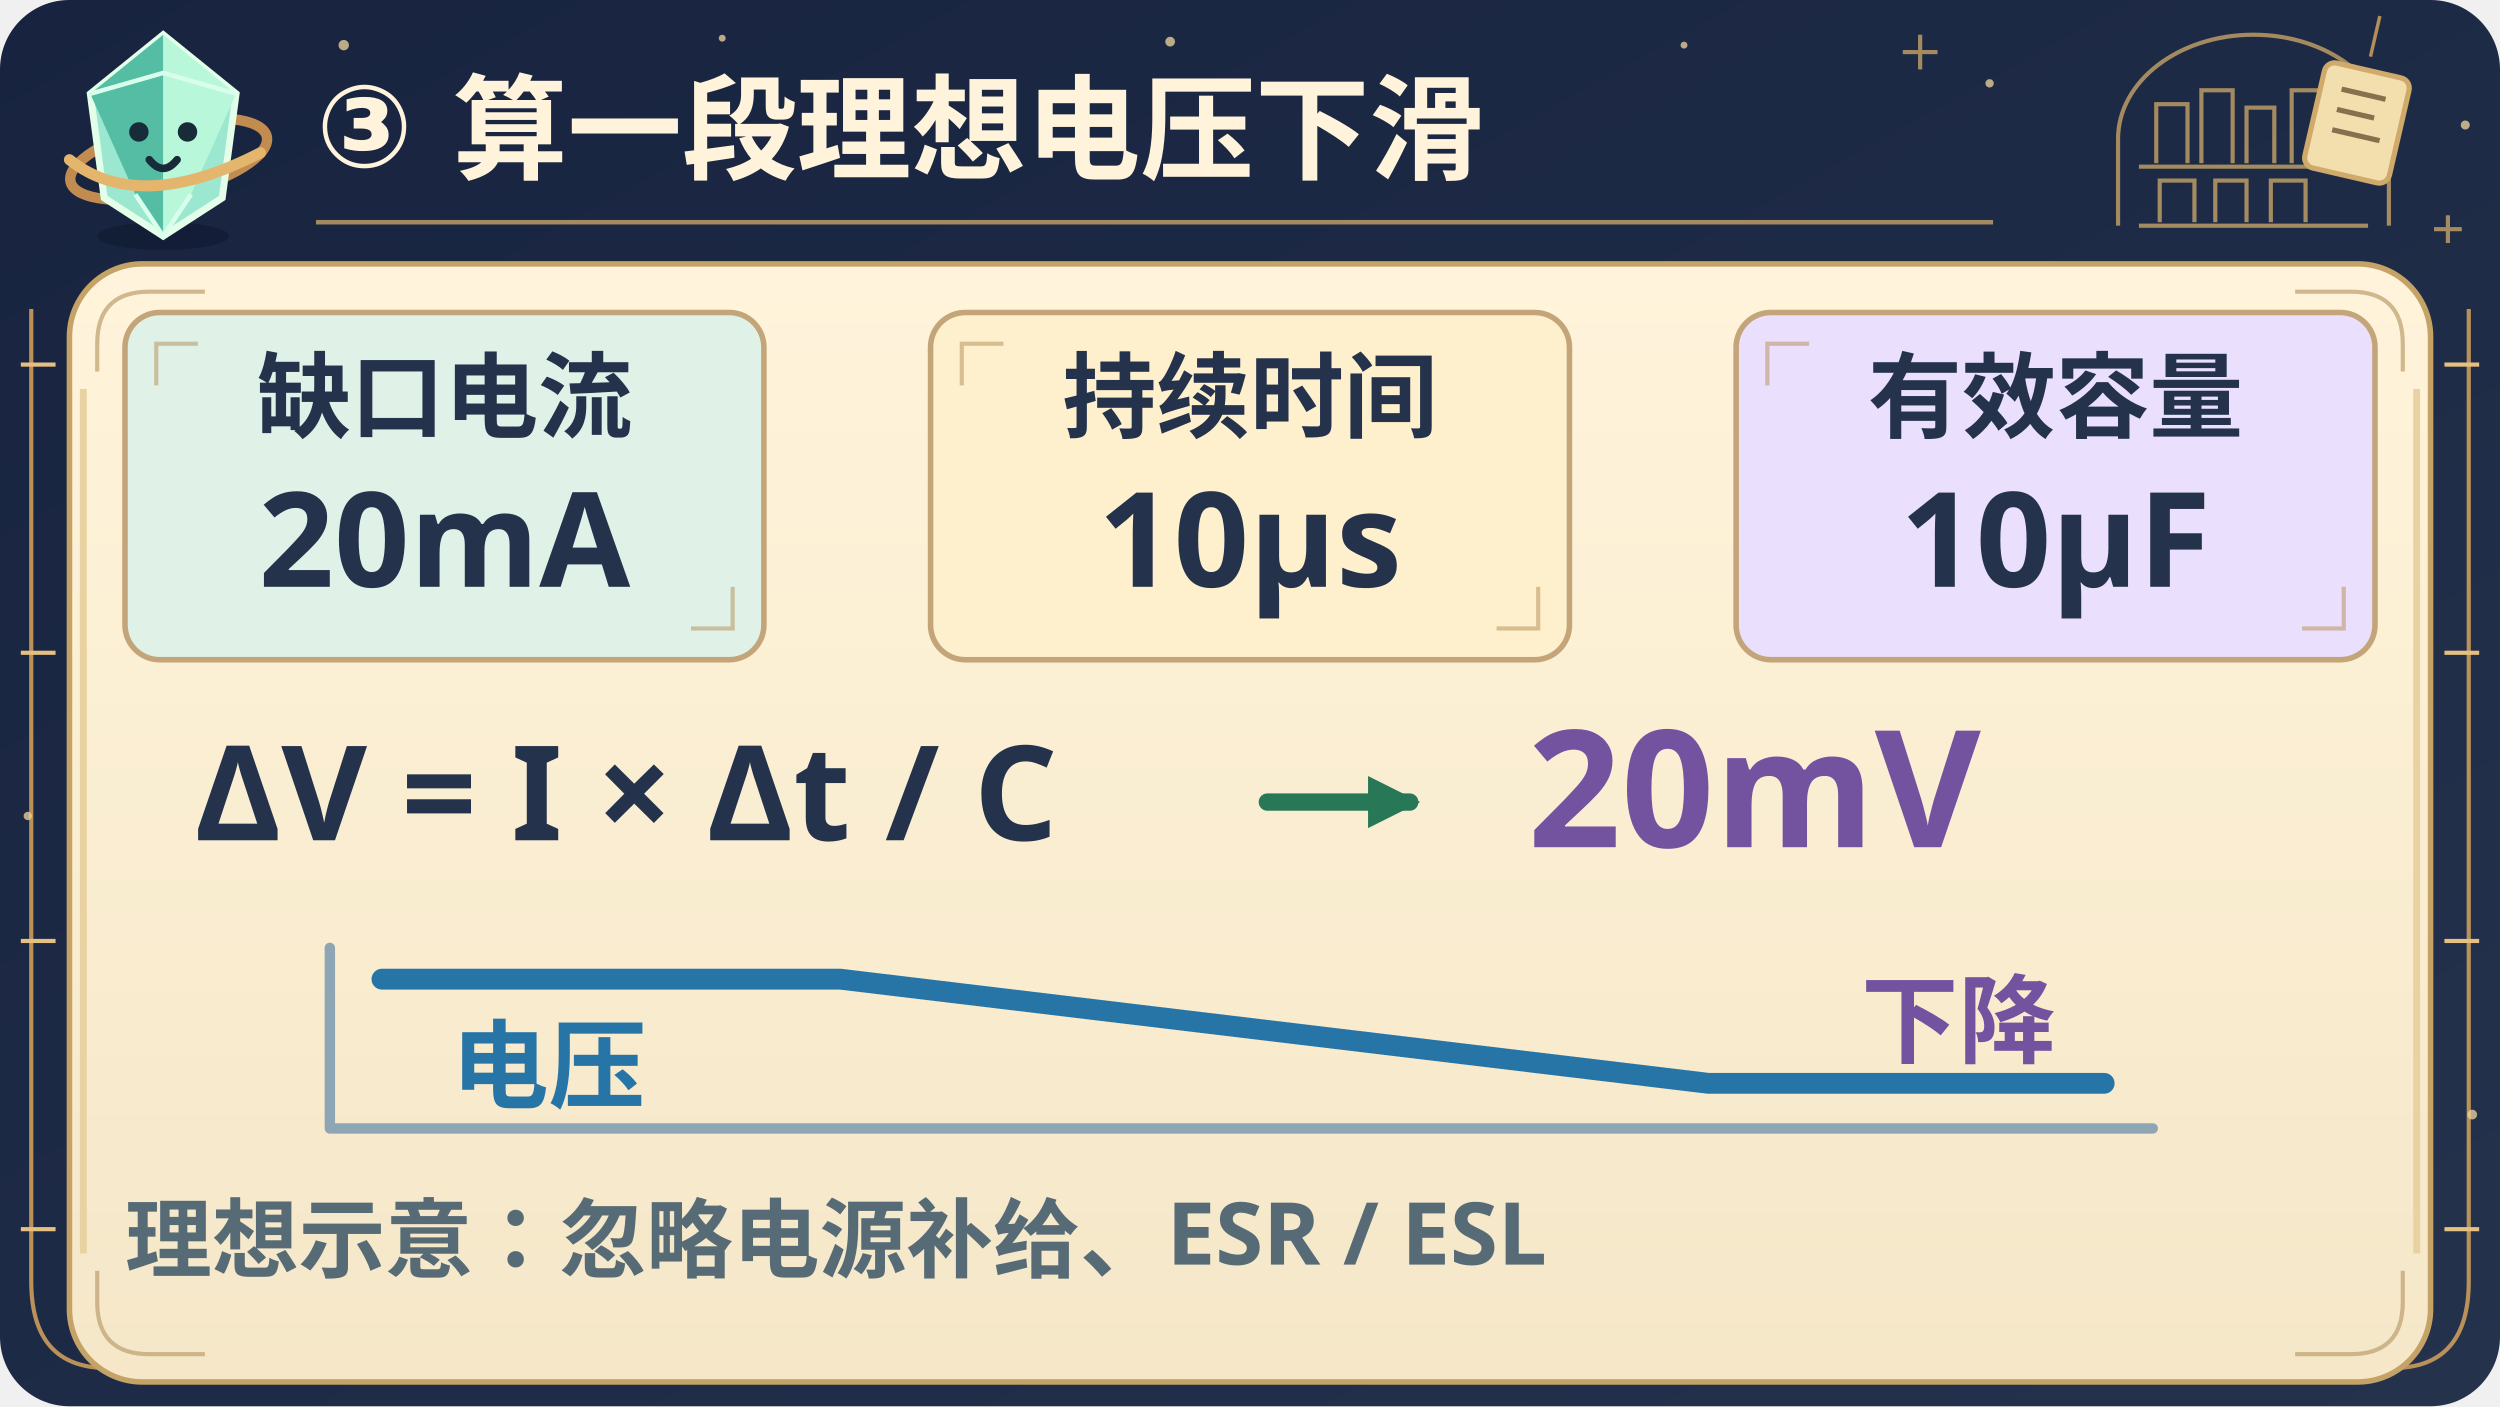
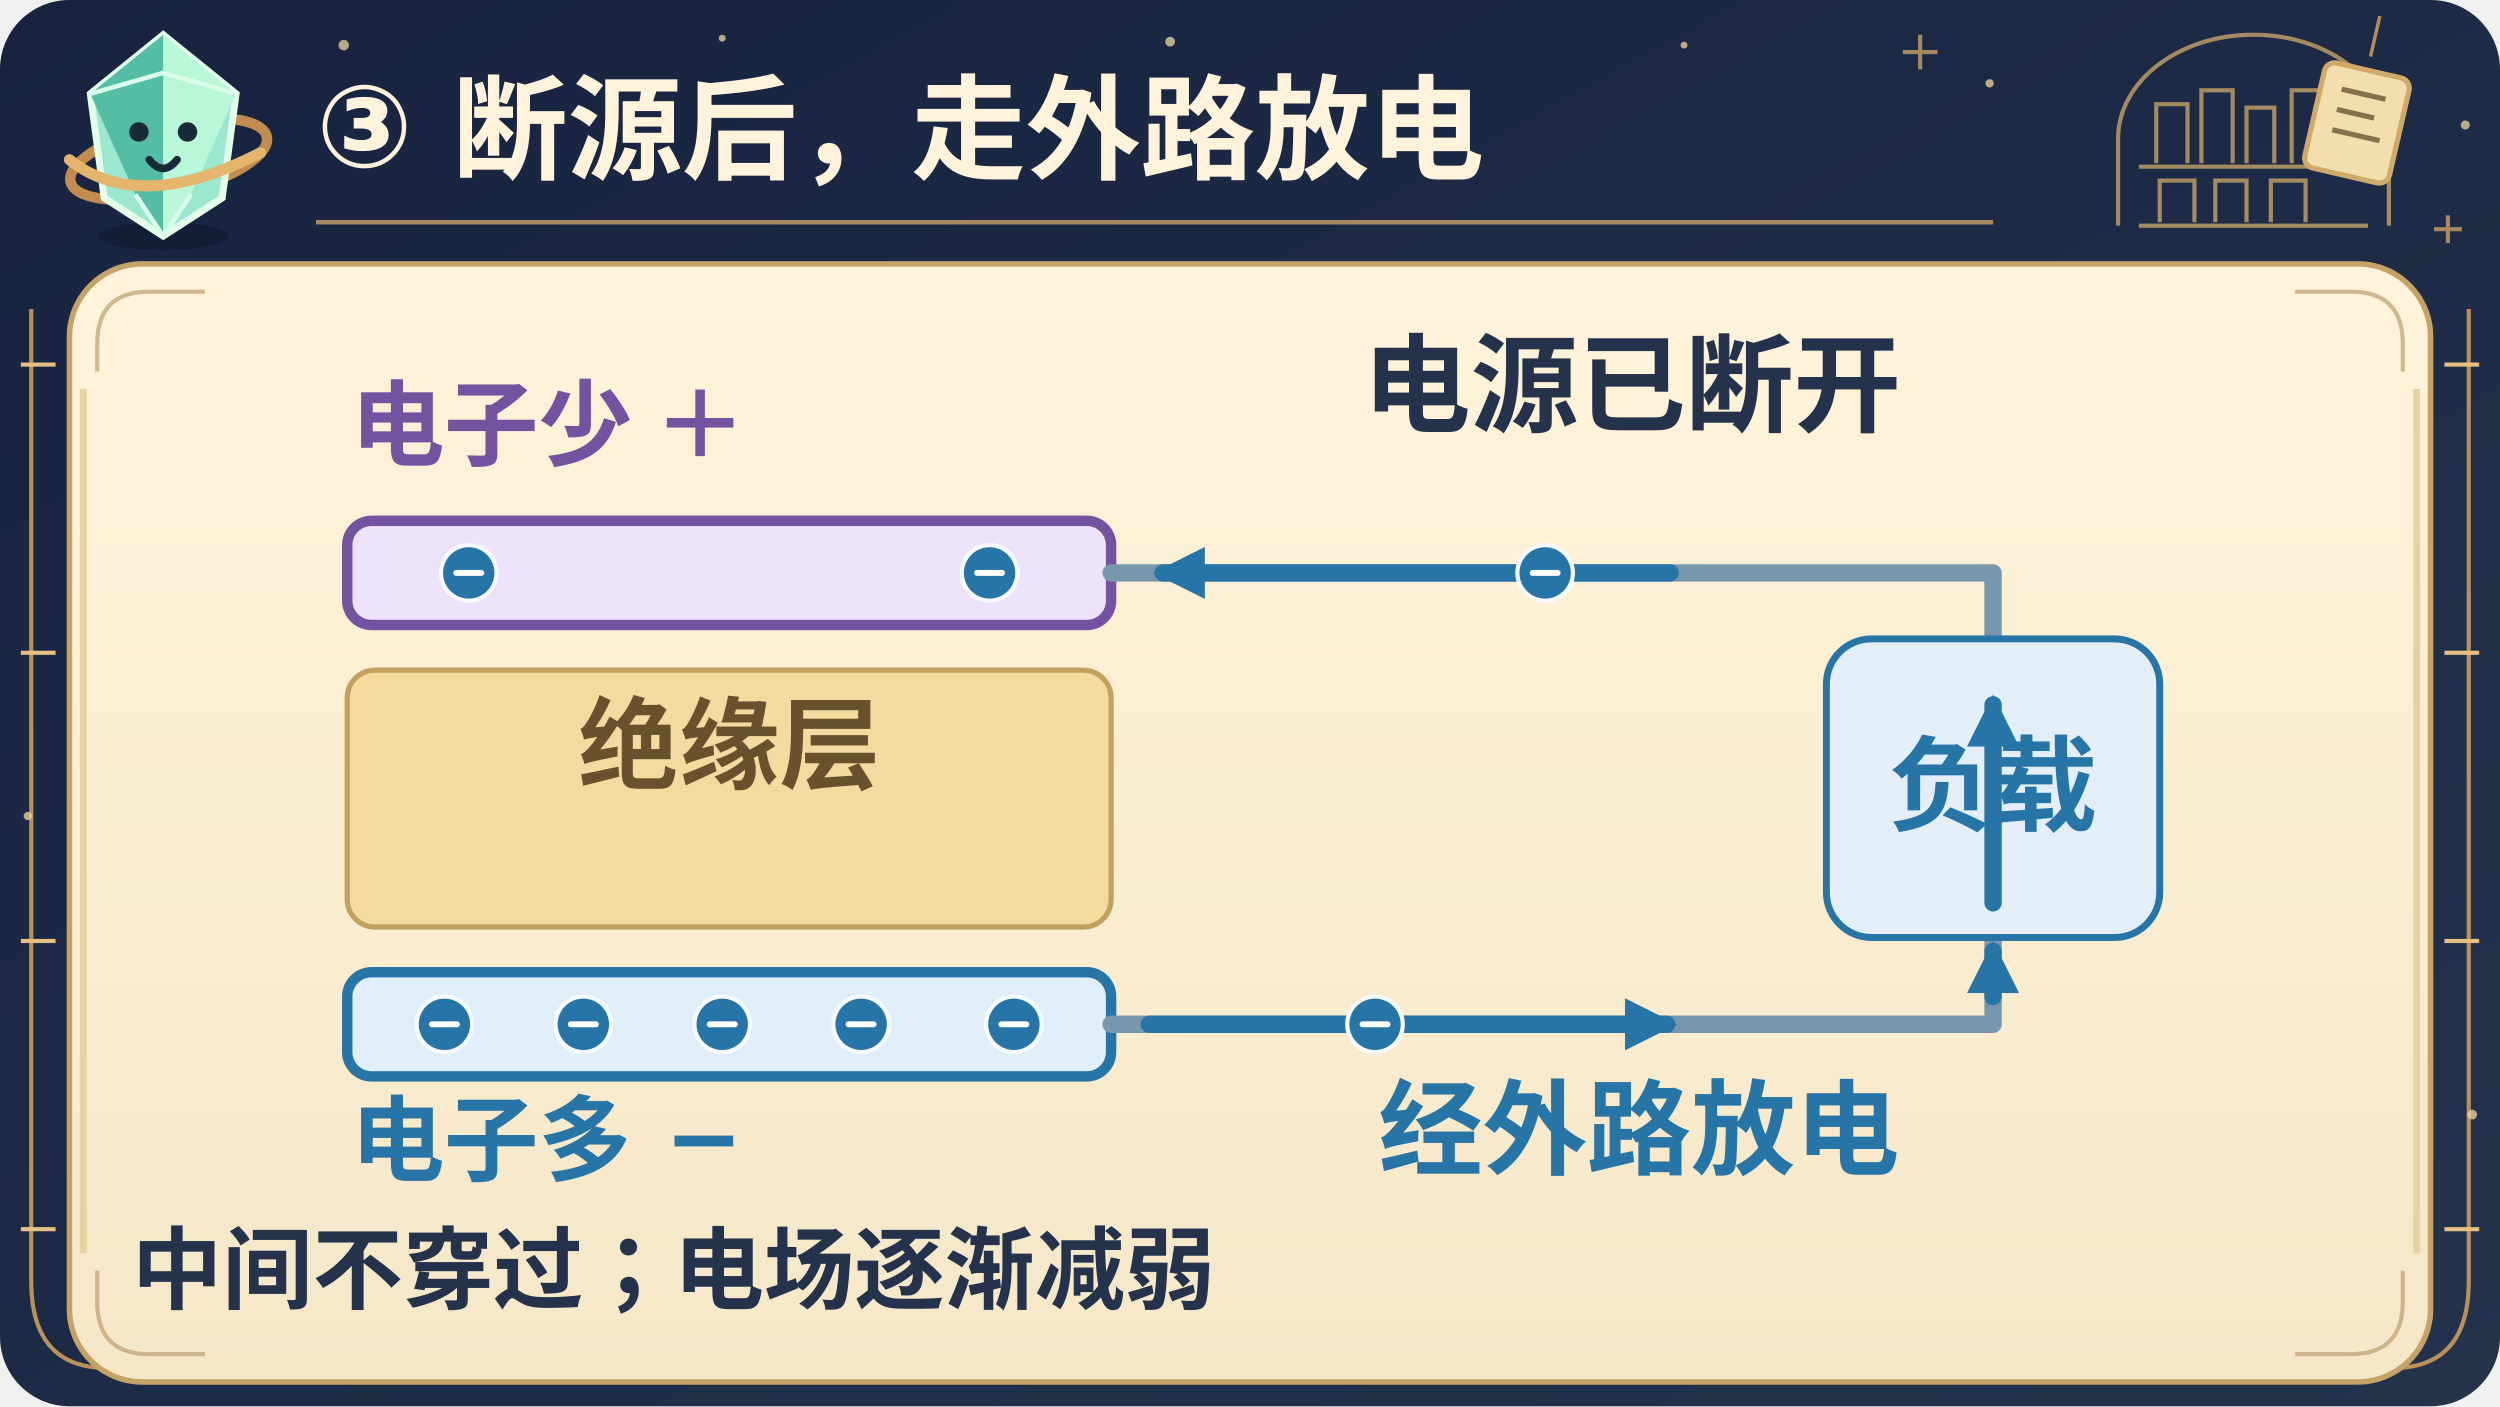
- <svg xmlns="http://www.w3.org/2000/svg" width="720" height="405" viewBox="0 0 720 405" role="img" aria-label="③ 算一段理想电压下滑" aria-describedby="star-workshop-description">
+ <svg xmlns="http://www.w3.org/2000/svg" width="720" height="405" viewBox="0 0 720 405" role="img" aria-label="③ 断源后，走外路放电" aria-describedby="description">
  <defs>
    <marker id="green-arrow" viewBox="0 0 10 10" refX="8" refY="5" markerWidth="3" markerHeight="3" orient="auto-start-reverse">
      <path d="M0 0L10 5L0 10Z" fill="#287858" />
    </marker>
    <marker id="purple-arrow" viewBox="0 0 10 10" refX="8" refY="5" markerWidth="3" markerHeight="3" orient="auto-start-reverse">
      <path d="M0 0L10 5L0 10Z" fill="#7352A0" />
    </marker>
    <linearGradient id="workshop-night" x1="0" y1="0" x2="1" y2="1">
      <stop stop-color="#17233F" />
      <stop offset="1" stop-color="#24324C" />
    </linearGradient>
    <linearGradient id="workshop-paper" x1="0" y1="0" x2="0" y2="1">
      <stop stop-color="#FFF4DB" />
      <stop offset="1" stop-color="#f5e7c8" />
    </linearGradient>
+     <marker id="electron-arrow" viewBox="0 0 10 10" refX="8" refY="5" markerWidth="3" markerHeight="3" orient="auto">
+       <path d="M0 0L10 5L0 10Z" fill="#2775A6" />
+     </marker>
+     <marker id="current-arrow" viewBox="0 0 10 10" refX="8" refY="5" markerWidth="3" markerHeight="3" orient="auto">
+       <path d="M0 0L10 5L0 10Z" fill="#287858" />
+     </marker>
  </defs>
-   <g font-family="PingFang SC, Microsoft YaHei, sans-serif">
+   <g font-family="PingFang SC,Microsoft YaHei,sans-serif">
    <g id="star-workshop-frame" aria-hidden="true">
      <rect width="720" height="405" rx="20" fill="url(#workshop-night)" />
      <path d="M9 89V369Q9 394 31 394H689Q711 394 711 369V89" fill="none" stroke="#bb915a" stroke-width="1.2" />
      <path d="M6 105H16M6 188H16M6 271H16M6 354H16M704 105H714M704 188H714M704 271H714M704 354H714" stroke="#e5c081" stroke-width="1.2" />
      <g fill="#f0d79e" opacity=".75">
        <circle cx="99" cy="13" r="1.5" />
        <circle cx="208" cy="11" r="1" />
        <circle cx="337" cy="12" r="1.4" />
        <circle cx="485" cy="13" r="1" />
        <circle cx="573" cy="24" r="1.2" />
        <circle cx="710" cy="36" r="1.3" />
        <circle cx="8" cy="235" r="1.2" />
        <circle cx="712" cy="321" r="1.4" />
      </g>
      <g stroke="#C5A367" stroke-width="1.2" fill="none" opacity=".8">
        <path d="M553 10V20M548 15H558M705 62V70M701 66H709" />
        <path d="M610 65V40A39 30 0 0 1 688 40V65M616 48H682M616 65H682" />
        <path d="M621 47V30H630V47M634 47V26H643V47M647 47V31H655V47M660 47V26H669V47M622 64V52H632V64M638 64V52H647V64M654 64V52H664V64" />
      </g>
      <g transform="translate(680 28) rotate(13)">
        <path d="M0 -12V-24" stroke="#b58d58" stroke-width="1" />
        <rect x="-12" y="-8" width="25" height="31" rx="3" fill="#f3dfad" stroke="#cfaa6b" stroke-width="1.5" />
        <path d="M-6 -1H7M-6 5H5M-6 11H8" stroke="#87704e" stroke-width="1.5" />
      </g>
      <path d="M91 64H574" fill="none" stroke="#C5A367" stroke-width="1.3" opacity=".8" />
      <rect x="20" y="76" width="680" height="322" rx="21" fill="url(#workshop-paper)" stroke="#C5A367" stroke-width="1.6" />
      <path d="M28 107V99Q28 84 43 84H59M661 84H677Q692 84 692 99V107M28 366V375Q28 390 43 390H59M661 390H677Q692 390 692 375V366" fill="none" stroke="#c4a779" stroke-width="1.2" opacity=".8" />
      <path d="M24 112V361M696 112V361" stroke="#e9d2a2" stroke-width="2" />
    </g>
-     <text x="91" y="48" font-size="33" fill="#FFF4DB" text-anchor="start" font-weight="650">③ 算一段理想电压下滑</text>
-     <rect x="36" y="90" width="184" height="100" rx="10" fill="#e0f2e8" stroke="#c3a579" stroke-width="1.6" />
-     <path d="M45 111V99H57 M199 181H211V169" stroke="#b79661" stroke-width="1.2" fill="none" opacity=".55" aria-hidden="true" />
-     <text x="128" y="124" font-size="27" fill="#24324C" text-anchor="middle" font-weight="600">缺口电流</text>
-     <text x="128" y="169" font-size="38" fill="#24324C" text-anchor="middle" font-weight="600">20mA</text>
-     <rect x="268" y="90" width="184" height="100" rx="10" fill="#fff0cd" stroke="#c3a579" stroke-width="1.6" />
-     <path d="M277 111V99H289 M431 181H443V169" stroke="#b79661" stroke-width="1.2" fill="none" opacity=".55" aria-hidden="true" />
-     <text x="360" y="124" font-size="27" fill="#24324C" text-anchor="middle" font-weight="600">持续时间</text>
-     <text x="360" y="169" font-size="38" fill="#24324C" text-anchor="middle" font-weight="600">10μs</text>
-     <rect x="500" y="90" width="184" height="100" rx="10" fill="#eadffc" stroke="#c3a579" stroke-width="1.6" />
-     <path d="M509 111V99H521 M663 181H675V169" stroke="#b79661" stroke-width="1.2" fill="none" opacity=".55" aria-hidden="true" />
-     <text x="592" y="124" font-size="27" fill="#24324C" text-anchor="middle" font-weight="600">有效容量</text>
-     <text x="592" y="169" font-size="38" fill="#24324C" text-anchor="middle" font-weight="600">10μF</text>
-     <text x="56" y="242" font-size="38" fill="#24324C" text-anchor="start" font-weight="600">ΔV = I × Δt / C</text>
-     <path d="M365 231 H406" stroke="#287858" stroke-width="5" fill="none" stroke-linecap="round" stroke-linejoin="round" marker-end="url(#green-arrow)" />
-     <text x="440" y="244" font-size="47" fill="#7352A0" text-anchor="start" font-weight="600">20mV</text>
-     <path d="M95 325 V273 M95 325 H620" stroke="#8ea5b4" stroke-width="3" fill="none" stroke-linecap="round" stroke-linejoin="round" />
-     <path d="M110 282 H242 L492 312 H606" stroke="#2775A6" stroke-width="6" fill="none" stroke-linecap="round" stroke-linejoin="round" />
-     <text x="130" y="317" font-size="28" fill="#2775A6" text-anchor="start" font-weight="600">电压</text>
-     <text x="536" y="304" font-size="28" fill="#7352A0" text-anchor="start" font-weight="600">下降</text>
-     <text x="36" y="366" font-size="25" fill="#566b76" text-anchor="start" font-weight="600">理想示意：忽略电源补给、ESR / ESL</text>
+     <g>
+       <text x="91" y="48" font-size="33" fill="#FFF4DB" text-anchor="start" font-weight="600">③ 断源后，走外路放电</text>
+       <rect x="100" y="150" width="220" height="30" rx="7" fill="#ece3fb" stroke="#7352A0" stroke-width="3" />
+       <rect x="100" y="280" width="220" height="30" rx="7" fill="#dfeef8" stroke="#2775A6" stroke-width="3" />
+       <rect x="100" y="193" width="220" height="74" rx="8" fill="#f3db9f" stroke="#c2a05e" stroke-width="1.5" />
+       <text x="210.0" y="225.0" font-size="29" fill="#6a512e" text-anchor="middle" font-weight="600">绝缘层</text>
+       <g class="electron">
+         <circle cx="135" cy="165" r="8" fill="#2775A6" stroke="#f7fbff" stroke-width="1.2" />
+         <path d="M131.4 165h7.2" fill="none" stroke="#fff" stroke-width="1.7" stroke-linecap="round" stroke-linejoin="round" />
+       </g>
+       <g class="electron">
+         <circle cx="285" cy="165" r="8" fill="#2775A6" stroke="#f7fbff" stroke-width="1.2" />
+         <path d="M281.4 165h7.2" fill="none" stroke="#fff" stroke-width="1.7" stroke-linecap="round" stroke-linejoin="round" />
+       </g>
+       <g class="electron">
+         <circle cx="128" cy="295" r="8" fill="#2775A6" stroke="#f7fbff" stroke-width="1.2" />
+         <path d="M124.4 295h7.2" fill="none" stroke="#fff" stroke-width="1.7" stroke-linecap="round" stroke-linejoin="round" />
+       </g>
+       <g class="electron">
+         <circle cx="168" cy="295" r="8" fill="#2775A6" stroke="#f7fbff" stroke-width="1.2" />
+         <path d="M164.4 295h7.2" fill="none" stroke="#fff" stroke-width="1.7" stroke-linecap="round" stroke-linejoin="round" />
+       </g>
+       <g class="electron">
+         <circle cx="208" cy="295" r="8" fill="#2775A6" stroke="#f7fbff" stroke-width="1.2" />
+         <path d="M204.4 295h7.2" fill="none" stroke="#fff" stroke-width="1.7" stroke-linecap="round" stroke-linejoin="round" />
+       </g>
+       <g class="electron">
+         <circle cx="248" cy="295" r="8" fill="#2775A6" stroke="#f7fbff" stroke-width="1.2" />
+         <path d="M244.4 295h7.2" fill="none" stroke="#fff" stroke-width="1.7" stroke-linecap="round" stroke-linejoin="round" />
+       </g>
+       <g class="electron">
+         <circle cx="292" cy="295" r="8" fill="#2775A6" stroke="#f7fbff" stroke-width="1.2" />
+         <path d="M288.4 295h7.2" fill="none" stroke="#fff" stroke-width="1.7" stroke-linecap="round" stroke-linejoin="round" />
+       </g>
+       <path d="M320 165H574V184 M320 295H574V270" fill="none" stroke="#7897ac" stroke-width="5" stroke-linecap="round" stroke-linejoin="round" />
+       <rect x="526" y="184" width="96" height="86" rx="13" fill="#e3eef7" stroke="#2775A6" stroke-width="2" />
+       <text x="574" y="237" font-size="30" fill="#2775A6" text-anchor="middle" font-weight="600">负载</text>
+       <path d="M331 295H480" fill="none" stroke="#2775A6" stroke-width="5" stroke-linecap="round" stroke-linejoin="round" marker-end="url(#electron-arrow)" />
+       <path d="M574 287V274" fill="none" stroke="#2775A6" stroke-width="5" stroke-linecap="round" stroke-linejoin="round" marker-end="url(#electron-arrow)" />
+       <path d="M574 260V203" fill="none" stroke="#2775A6" stroke-width="5" stroke-linecap="round" stroke-linejoin="round" marker-end="url(#electron-arrow)" />
+       <path d="M481 165H335" fill="none" stroke="#2775A6" stroke-width="5" stroke-linecap="round" stroke-linejoin="round" marker-end="url(#electron-arrow)" />
+       <g class="electron">
+         <circle cx="396" cy="295" r="8" fill="#2775A6" stroke="#f7fbff" stroke-width="1.2" />
+         <path d="M392.4 295h7.2" fill="none" stroke="#fff" stroke-width="1.7" stroke-linecap="round" stroke-linejoin="round" />
+       </g>
+       <g class="electron">
+         <circle cx="445" cy="165" r="8" fill="#2775A6" stroke="#f7fbff" stroke-width="1.2" />
+         <path d="M441.4 165h7.2" fill="none" stroke="#fff" stroke-width="1.7" stroke-linecap="round" stroke-linejoin="round" />
+       </g>
+       <text x="470" y="122" font-size="31" fill="#24324C" text-anchor="middle" font-weight="600">电源已断开</text>
+       <text x="101" y="132" font-size="27" fill="#7352A0" text-anchor="start" font-weight="600">电子少 ＋</text>
+       <text x="101" y="338" font-size="27" fill="#2775A6" text-anchor="start" font-weight="600">电子多 −</text>
+       <text x="472" y="336" font-size="30" fill="#2775A6" text-anchor="middle" font-weight="600">经外路放电</text>
+       <text x="38" y="375" font-size="26" fill="#24324C" text-anchor="start" font-weight="600">中间不穿过；电场逐渐减弱</text>
+     </g>
    <g id="star-workshop-lantern" transform="translate(47 39)">
      <ellipse cx="0" cy="29" rx="19" ry="4" fill="#091329" opacity=".42" />
      <ellipse cx="0" cy="7" rx="29" ry="10" transform="rotate(-13)" fill="none" stroke="#c28b50" stroke-width="3" />
      <path d="M0 -29L21 -12L17 18L0 29L-17 18L-21 -12Z" fill="#9ce7cf" stroke="#e4ffe9" stroke-width="2" />
      <path d="M0 -29L-21 -12L-8 17L0 29Z" fill="#54bda4" />
      <path d="M0 -29L21 -12L8 17L0 29Z" fill="#b9f7da" />
      <path d="M-21 -12L0 -18L21 -12M-8 17L0 29L8 17" fill="none" stroke="#d9ffec" stroke-width="1.3" />
      <circle cx="-7" cy="-1" r="2.8" fill="#172b38" />
      <circle cx="7" cy="-1" r="2.8" fill="#172b38" />
      <path d="M-4 7Q0 12 4 7" fill="none" stroke="#172b38" stroke-width="2.2" stroke-linecap="round" />
      <path d="M-27 7Q-7 23 28 5" fill="none" stroke="#e4b66d" stroke-width="3.2" stroke-linecap="round" />
    </g>
  </g>
</svg>
